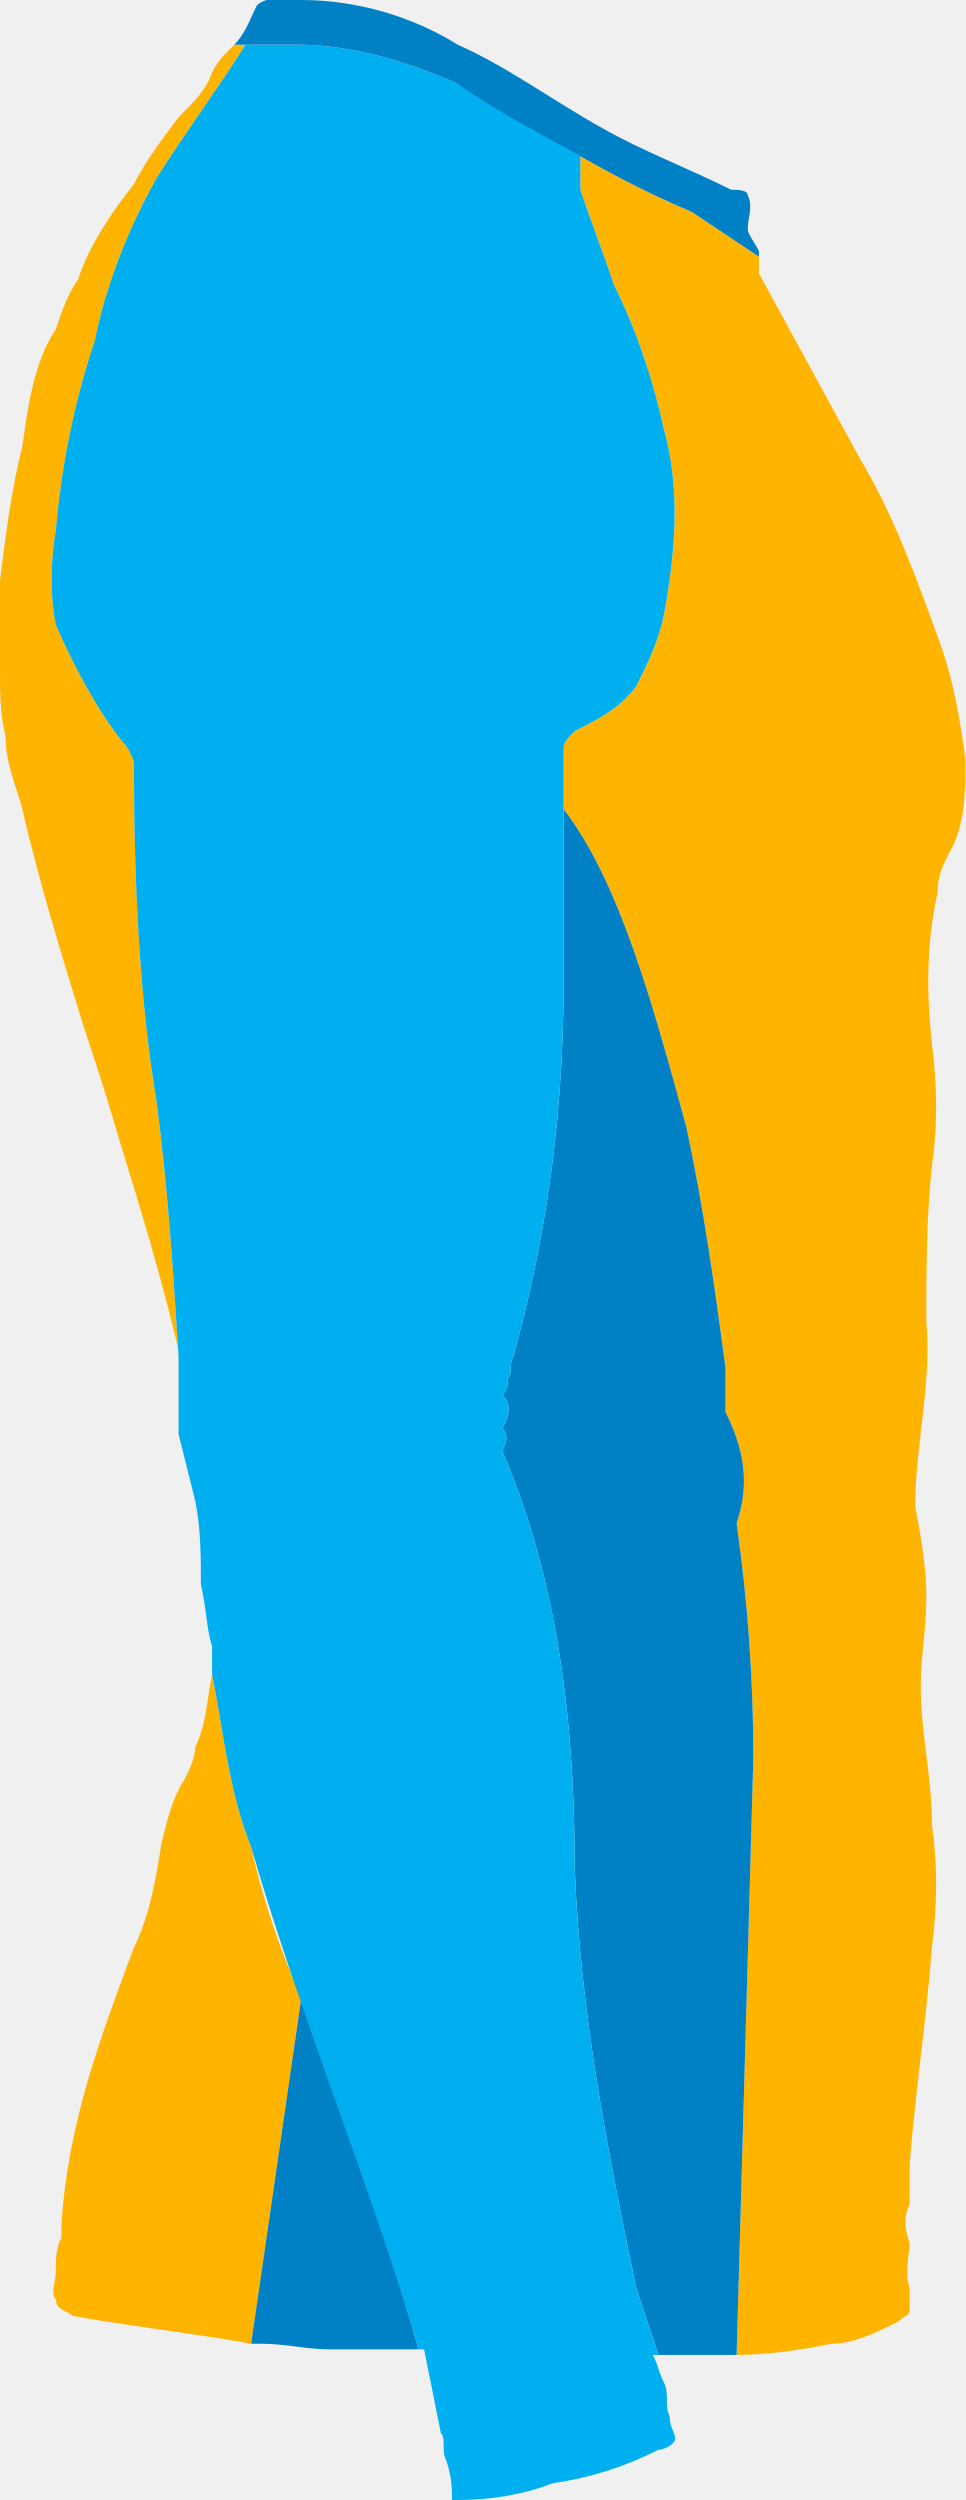
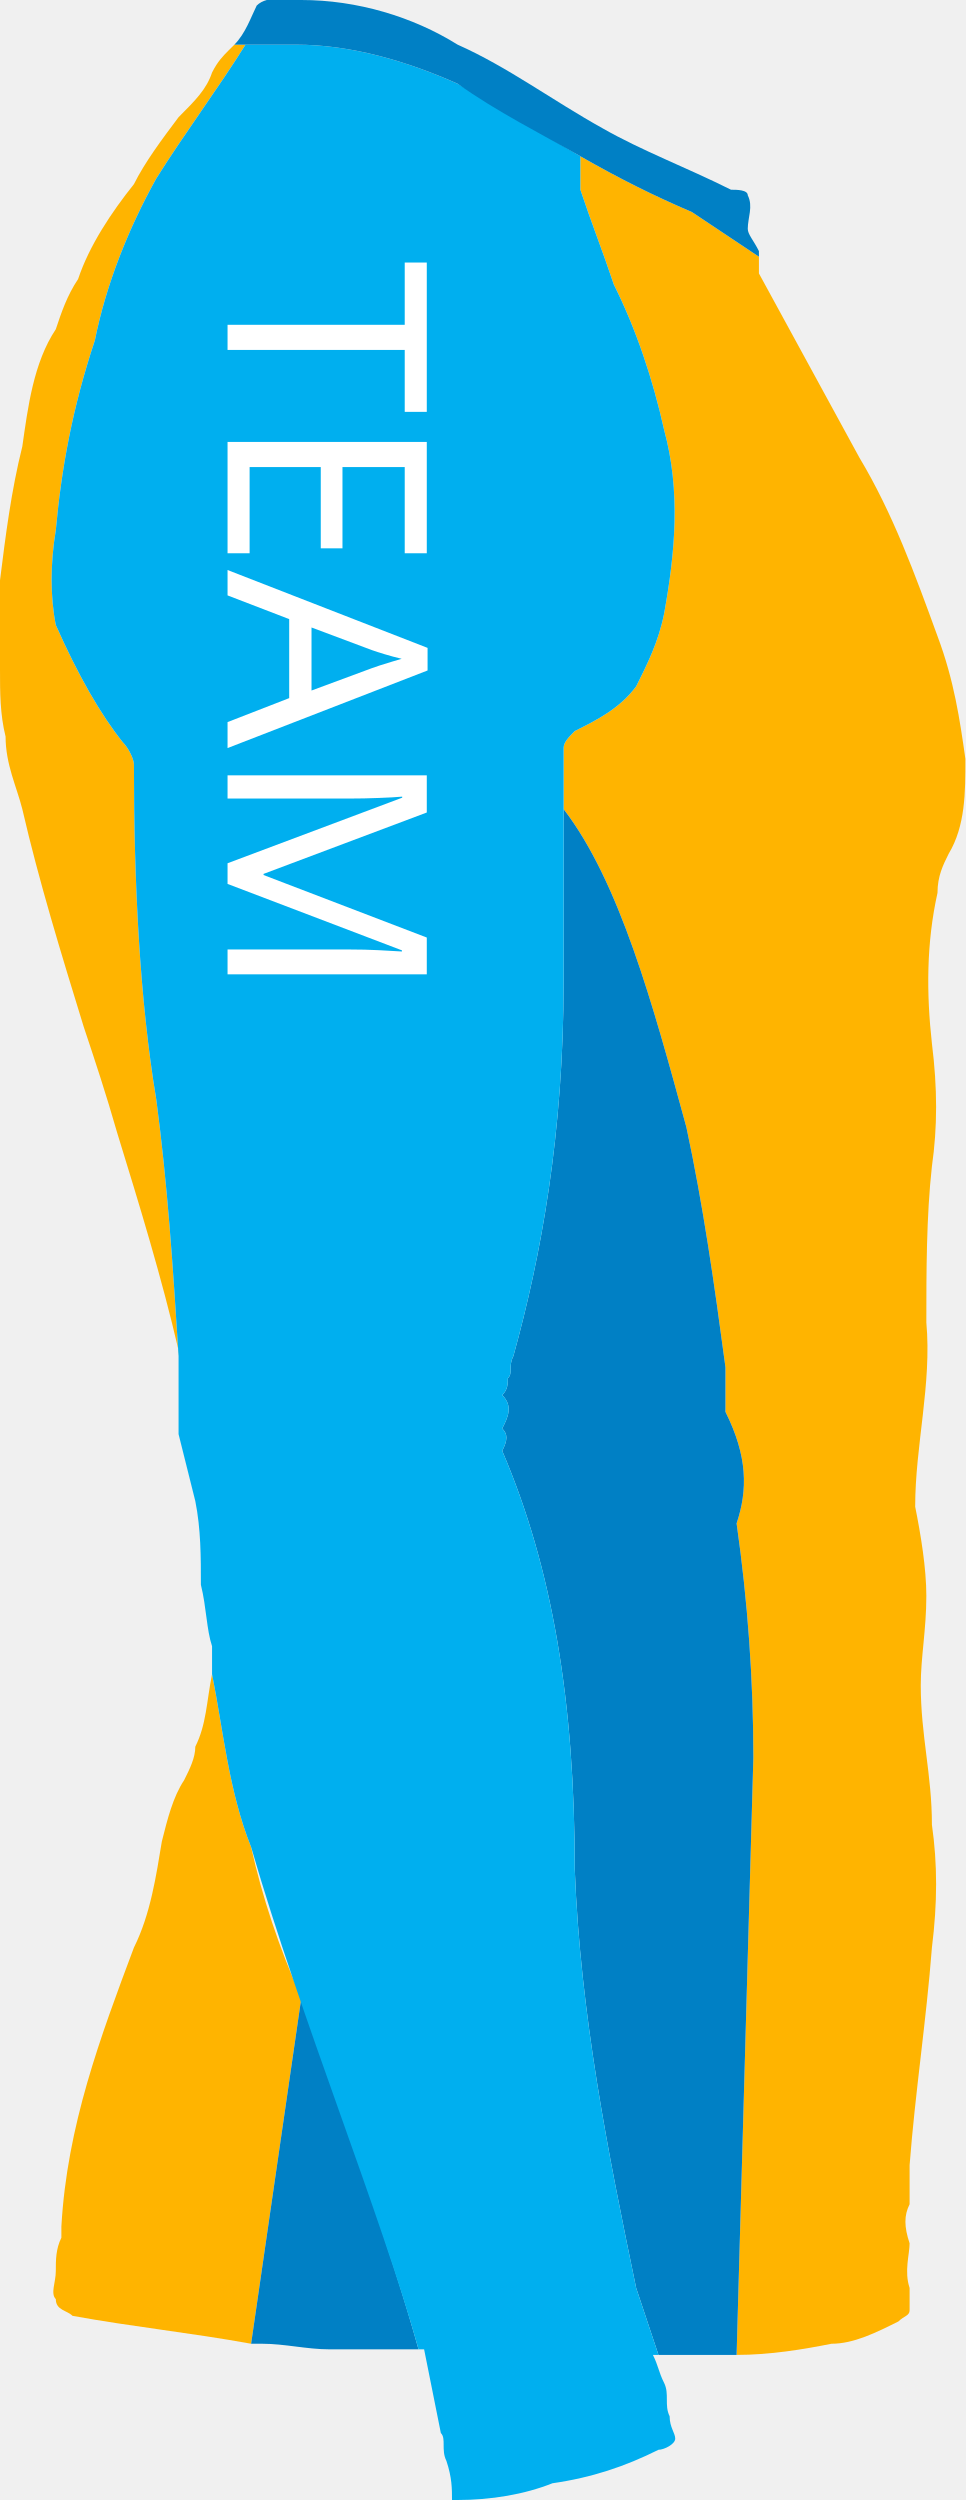
- <svg xmlns="http://www.w3.org/2000/svg" xml:space="preserve" width="100%" height="100%" version="1.1" shape-rendering="geometricPrecision" text-rendering="geometricPrecision" image-rendering="optimizeQuality" fill-rule="evenodd" clip-rule="evenodd" viewBox="0 0 173 448">
+ <svg xmlns="http://www.w3.org/2000/svg" xml:space="preserve" width="100%" height="100%" version="1.1" shape-rendering="geometricPrecision" text-rendering="geometricPrecision" image-rendering="optimizeQuality" fill-rule="evenodd" clip-rule="evenodd" viewBox="0 0 173 448" preserveAspectRatio="xMidYMid meet">
  <defs>
    <style data-fonts="true">@font-face { font-family: 'font_1'; src: url('http://127.0.0.1:8000/storage/fonts/5ZIyXfnllvfea2c03RF0XvhB4s9AbiJS5UuPNvgP') format('truetype'); }@font-face { font-family: 'font_2'; src: url('http://127.0.0.1:8000/storage/fonts/HiTBF8CNdPuu1yhMAdkdrafbOxzCEGWugdII81Rt') format('truetype'); }@font-face { font-family: 'font_3'; src: url('http://127.0.0.1:8000/storage/fonts/NTEl0gVIgAt3bQrdxmwPc3g1o1VAdu4adzElDKs8') format('truetype'); }</style>
+     <clipPath id="clip-app-1775914215040">
+       <path fill="#00AFEF" fill-rule="nonzero" d="M32 243c0,4 0,9 0,14 1,4 2,8 3,12 1,5 1,10 1,15 1,4 1,8 2,11 0,2 0,3 0,5 2,10 3,21 7,31 9,31 23,65 30,90l1 0c1,5 2,10 3,15 1,1 0,3 1,5 1,3 1,5 1,7l1 0c6,0 12,-1 17,-3 7,-1 13,-3 19,-6 1,0 3,-1 3,-2 0,-1 -1,-2 -1,-4 -1,-2 0,-4 -1,-6 -1,-2 -1,-3 -2,-5l1 0 -4 -12c-5,-24 -10,-49 -11,-75 0,-30 -4,-54 -13,-75 1,-2 1,-3 0,-4 1,-2 2,-4 0,-6 1,-1 1,-2 1,-3 1,-1 0,-2 1,-4 5,-18 9,-40 9,-67 0,-14 0,-28 0,-42 0,-1 1,-2 2,-3 4,-2 8,-4 11,-8 2,-4 4,-8 5,-13 2,-11 3,-22 0,-33 -2,-9 -5,-18 -9,-26 -2,-6 -4,-11 -6,-17l0 -6 -22 -13c-9,-4 -19,-7 -29,-7l-9 0 0 0c-5,8 -11,16 -16,24 -5,9 -9,19 -11,29 -4,12 -6,23 -7,34 -1,6 -1,12 0,17 4,9 8,16 12,21 1,1 2,3 2,4 0,21 1,42 4,60 2,15 3,30 4,46l0 0z" data-part-name="Sleeves" class="svg-hoverable" style="cursor: pointer; transition: 0.3s;" />
+     </clipPath>
  </defs>
  <g id="Layer_x0020_1">
    <g id="_1976829520112">
-       <path id="Front" fill="#FFB400" fill-rule="nonzero" d="M132 422c6,0 12,-1 17,-2 4,0 8,-2 12,-4 1,-1 2,-1 2,-2 0,-2 0,-3 0,-4 -1,-3 0,-6 0,-8 -1,-3 -1,-5 0,-7 0,-3 0,-5 0,-7 1,-13 3,-26 4,-39 1,-8 1,-15 0,-22 0,-9 -2,-16 -2,-25 0,-5 1,-10 1,-16 0,-5 -1,-11 -2,-16 0,-11 3,-22 2,-33 0,-9 0,-19 1,-28 1,-7 1,-14 0,-22 -1,-9 -1,-18 1,-27 0,-3 1,-5 2,-7 3,-5 3,-11 3,-17 -1,-7 -2,-14 -5,-22 -4,-11 -8,-22 -14,-32 -6,-11 -12,-22 -18,-33 0,-1 0,-2 0,-3l-12 -8c-7,-3 -13,-6 -20,-10l0 0 0 6c2,6 4,11 6,17 4,8 7,17 9,26 3,11 2,22 0,33 -1,5 -3,9 -5,13 -3,4 -7,6 -11,8 -1,1 -2,2 -2,3l0 11 0 0c10,13 16,35 22,57 3,14 5,28 7,43 0,3 0,6 0,8 4,8 4,14 2,20 2,14 3,28 3,42 -1,36 -2,71 -3,107z" />
-       <path id="back" fill="#FFB400" fill-rule="nonzero" d="M38 300c0,0 0,0 0,0 -1,5 -1,9 -3,13 0,2 -1,4 -2,6 -2,3 -3,7 -4,11 -1,6 -2,13 -5,19 -6,16 -12,32 -13,50 0,0 0,1 0,2 -1,2 -1,4 -1,6 0,2 -1,4 0,5 0,2 2,2 3,3 11,2 21,3 32,5l9 -62c-4,-9 -7,-18 -9,-27 -4,-10 -5,-21 -7,-31zm4 -292c0,0 0,0 -1,1 -1,1 -2,2 -3,4 -1,3 -3,5 -6,8 -3,4 -6,8 -8,12 -4,5 -8,11 -10,17 -2,3 -3,6 -4,9 -4,6 -5,14 -6,21 -2,8 -3,16 -4,24 0,6 0,11 0,16 0,4 0,8 1,12 0,5 2,9 3,13 3,13 7,26 11,39 2,6 4,12 6,19 4,13 8,26 11,39 0,1 0,1 0,1l0 0c-1,-16 -2,-31 -4,-46 -3,-18 -4,-39 -4,-60 0,-1 -1,-3 -2,-4 -4,-5 -8,-12 -12,-21 -1,-5 -1,-11 0,-17 1,-11 3,-22 7,-34 2,-10 6,-20 11,-29 5,-8 11,-16 16,-24l0 0 -2 0z" />
-       <path id="Sides" fill="#0080C5" fill-rule="nonzero" d="M45 420c0,0 1,0 2,0 4,0 8,1 12,1 6,0 11,0 16,0 -5,-18 -13,-40 -21,-63l-9 62zm73 2c4,0 8,0 12,0 1,0 2,0 2,0 1,-36 2,-71 3,-107 0,-14 -1,-28 -3,-42 2,-6 2,-12 -2,-20 0,-2 0,-5 0,-8 -2,-15 -4,-29 -7,-43 -6,-22 -12,-44 -22,-57l0 0 0 31c0,27 -4,49 -9,67 -1,2 0,3 -1,4 0,1 0,2 -1,3 2,2 1,4 0,6 1,1 1,2 0,4 9,21 13,45 13,75 1,26 6,51 11,75l4 12z" />
-       <path id="Sleeves" fill="#00AFEF" fill-rule="nonzero" d="M32 243c0,4 0,9 0,14 1,4 2,8 3,12 1,5 1,10 1,15 1,4 1,8 2,11 0,2 0,3 0,5 2,10 3,21 7,31 9,31 23,65 30,90l1 0c1,5 2,10 3,15 1,1 0,3 1,5 1,3 1,5 1,7l1 0c6,0 12,-1 17,-3 7,-1 13,-3 19,-6 1,0 3,-1 3,-2 0,-1 -1,-2 -1,-4 -1,-2 0,-4 -1,-6 -1,-2 -1,-3 -2,-5l1 0 -4 -12c-5,-24 -10,-49 -11,-75 0,-30 -4,-54 -13,-75 1,-2 1,-3 0,-4 1,-2 2,-4 0,-6 1,-1 1,-2 1,-3 1,-1 0,-2 1,-4 5,-18 9,-40 9,-67 0,-14 0,-28 0,-42 0,-1 1,-2 2,-3 4,-2 8,-4 11,-8 2,-4 4,-8 5,-13 2,-11 3,-22 0,-33 -2,-9 -5,-18 -9,-26 -2,-6 -4,-11 -6,-17l0 -6 -22 -13c-9,-4 -19,-7 -29,-7l-9 0 0 0c-5,8 -11,16 -16,24 -5,9 -9,19 -11,29 -4,12 -6,23 -7,34 -1,6 -1,12 0,17 4,9 8,16 12,21 1,1 2,3 2,4 0,21 1,42 4,60 2,15 3,30 4,46l0 0z" />
-       <path id="Neck" fill="#0080C5" fill-rule="nonzero" d="M82 8c-8,-5 -18,-8 -28,-8 -2,0 -6,-1 -8,1 -1,2 -2,5 -4,7l11 0c10,0 20,3 29,7 7,5 15,9 22,13 7,4 13,7 20,10l12 8c0,-1 0,-1 0,-1 -1,-2 -2,-3 -2,-4 0,-2 1,-4 0,-6 0,-1 -2,-1 -3,-1 -8,-4 -16,-7 -23,-11 -9,-5 -17,-11 -26,-15z" />
+       <path id="Front" fill="#FFB400" fill-rule="nonzero" d="M132 422c6,0 12,-1 17,-2 4,0 8,-2 12,-4 1,-1 2,-1 2,-2 0,-2 0,-3 0,-4 -1,-3 0,-6 0,-8 -1,-3 -1,-5 0,-7 0,-3 0,-5 0,-7 1,-13 3,-26 4,-39 1,-8 1,-15 0,-22 0,-9 -2,-16 -2,-25 0,-5 1,-10 1,-16 0,-5 -1,-11 -2,-16 0,-11 3,-22 2,-33 0,-9 0,-19 1,-28 1,-7 1,-14 0,-22 -1,-9 -1,-18 1,-27 0,-3 1,-5 2,-7 3,-5 3,-11 3,-17 -1,-7 -2,-14 -5,-22 -4,-11 -8,-22 -14,-32 -6,-11 -12,-22 -18,-33 0,-1 0,-2 0,-3l-12 -8c-7,-3 -13,-6 -20,-10l0 0 0 6c2,6 4,11 6,17 4,8 7,17 9,26 3,11 2,22 0,33 -1,5 -3,9 -5,13 -3,4 -7,6 -11,8 -1,1 -2,2 -2,3l0 11 0 0c10,13 16,35 22,57 3,14 5,28 7,43 0,3 0,6 0,8 4,8 4,14 2,20 2,14 3,28 3,42 -1,36 -2,71 -3,107z" data-part-name="Front" class="svg-hoverable" style="cursor: pointer; transition: 0.3s;" />
+       <path id="back" fill="#FFB400" fill-rule="nonzero" d="M38 300c0,0 0,0 0,0 -1,5 -1,9 -3,13 0,2 -1,4 -2,6 -2,3 -3,7 -4,11 -1,6 -2,13 -5,19 -6,16 -12,32 -13,50 0,0 0,1 0,2 -1,2 -1,4 -1,6 0,2 -1,4 0,5 0,2 2,2 3,3 11,2 21,3 32,5l9 -62c-4,-9 -7,-18 -9,-27 -4,-10 -5,-21 -7,-31zm4 -292c0,0 0,0 -1,1 -1,1 -2,2 -3,4 -1,3 -3,5 -6,8 -3,4 -6,8 -8,12 -4,5 -8,11 -10,17 -2,3 -3,6 -4,9 -4,6 -5,14 -6,21 -2,8 -3,16 -4,24 0,6 0,11 0,16 0,4 0,8 1,12 0,5 2,9 3,13 3,13 7,26 11,39 2,6 4,12 6,19 4,13 8,26 11,39 0,1 0,1 0,1l0 0c-1,-16 -2,-31 -4,-46 -3,-18 -4,-39 -4,-60 0,-1 -1,-3 -2,-4 -4,-5 -8,-12 -12,-21 -1,-5 -1,-11 0,-17 1,-11 3,-22 7,-34 2,-10 6,-20 11,-29 5,-8 11,-16 16,-24l0 0 -2 0z" data-part-name="back" class="svg-hoverable" style="cursor: pointer; transition: 0.3s;" />
+       <path id="Sides" fill="#0080C5" fill-rule="nonzero" d="M45 420c0,0 1,0 2,0 4,0 8,1 12,1 6,0 11,0 16,0 -5,-18 -13,-40 -21,-63l-9 62zm73 2c4,0 8,0 12,0 1,0 2,0 2,0 1,-36 2,-71 3,-107 0,-14 -1,-28 -3,-42 2,-6 2,-12 -2,-20 0,-2 0,-5 0,-8 -2,-15 -4,-29 -7,-43 -6,-22 -12,-44 -22,-57l0 0 0 31c0,27 -4,49 -9,67 -1,2 0,3 -1,4 0,1 0,2 -1,3 2,2 1,4 0,6 1,1 1,2 0,4 9,21 13,45 13,75 1,26 6,51 11,75l4 12z" data-part-name="Sides" class="svg-hoverable" style="cursor: pointer; transition: 0.3s;" />
+       <path id="Sleeves" fill="#00AFEF" fill-rule="nonzero" d="M32 243c0,4 0,9 0,14 1,4 2,8 3,12 1,5 1,10 1,15 1,4 1,8 2,11 0,2 0,3 0,5 2,10 3,21 7,31 9,31 23,65 30,90l1 0c1,5 2,10 3,15 1,1 0,3 1,5 1,3 1,5 1,7l1 0c6,0 12,-1 17,-3 7,-1 13,-3 19,-6 1,0 3,-1 3,-2 0,-1 -1,-2 -1,-4 -1,-2 0,-4 -1,-6 -1,-2 -1,-3 -2,-5l1 0 -4 -12c-5,-24 -10,-49 -11,-75 0,-30 -4,-54 -13,-75 1,-2 1,-3 0,-4 1,-2 2,-4 0,-6 1,-1 1,-2 1,-3 1,-1 0,-2 1,-4 5,-18 9,-40 9,-67 0,-14 0,-28 0,-42 0,-1 1,-2 2,-3 4,-2 8,-4 11,-8 2,-4 4,-8 5,-13 2,-11 3,-22 0,-33 -2,-9 -5,-18 -9,-26 -2,-6 -4,-11 -6,-17l0 -6 -22 -13c-9,-4 -19,-7 -29,-7l-9 0 0 0c-5,8 -11,16 -16,24 -5,9 -9,19 -11,29 -4,12 -6,23 -7,34 -1,6 -1,12 0,17 4,9 8,16 12,21 1,1 2,3 2,4 0,21 1,42 4,60 2,15 3,30 4,46l0 0z" data-part-name="Sleeves" class="svg-hoverable" style="cursor: pointer; transition: 0.3s;" />
+       <path id="Neck" fill="#0080C5" fill-rule="nonzero" d="M82 8c-8,-5 -18,-8 -28,-8 -2,0 -6,-1 -8,1 -1,2 -2,5 -4,7l11 0c10,0 20,3 29,7 7,5 15,9 22,13 7,4 13,7 20,10l12 8c0,-1 0,-1 0,-1 -1,-2 -2,-3 -2,-4 0,-2 1,-4 0,-6 0,-1 -2,-1 -3,-1 -8,-4 -16,-7 -23,-11 -9,-5 -17,-11 -26,-15z" data-part-name="Neck" class="svg-hoverable" style="cursor: pointer; transition: 0.3s;" />
    </g>
  </g>
  <g id="mascot-overlay-group" />
+   <g id="app-group-app-1775914215040" clip-path="url(#clip-app-1775914215040)">
+     <text id="app-1775914215040" x="58.125" y="113" font-size="50" fill="#FFFFFF" text-anchor="middle" dominant-baseline="middle" paint-order="stroke fill" stroke-linejoin="miter" transform="rotate(90 58.125 113)" style="font-family: font_1; cursor: move;">TEAM</text>
+   </g>
</svg>
